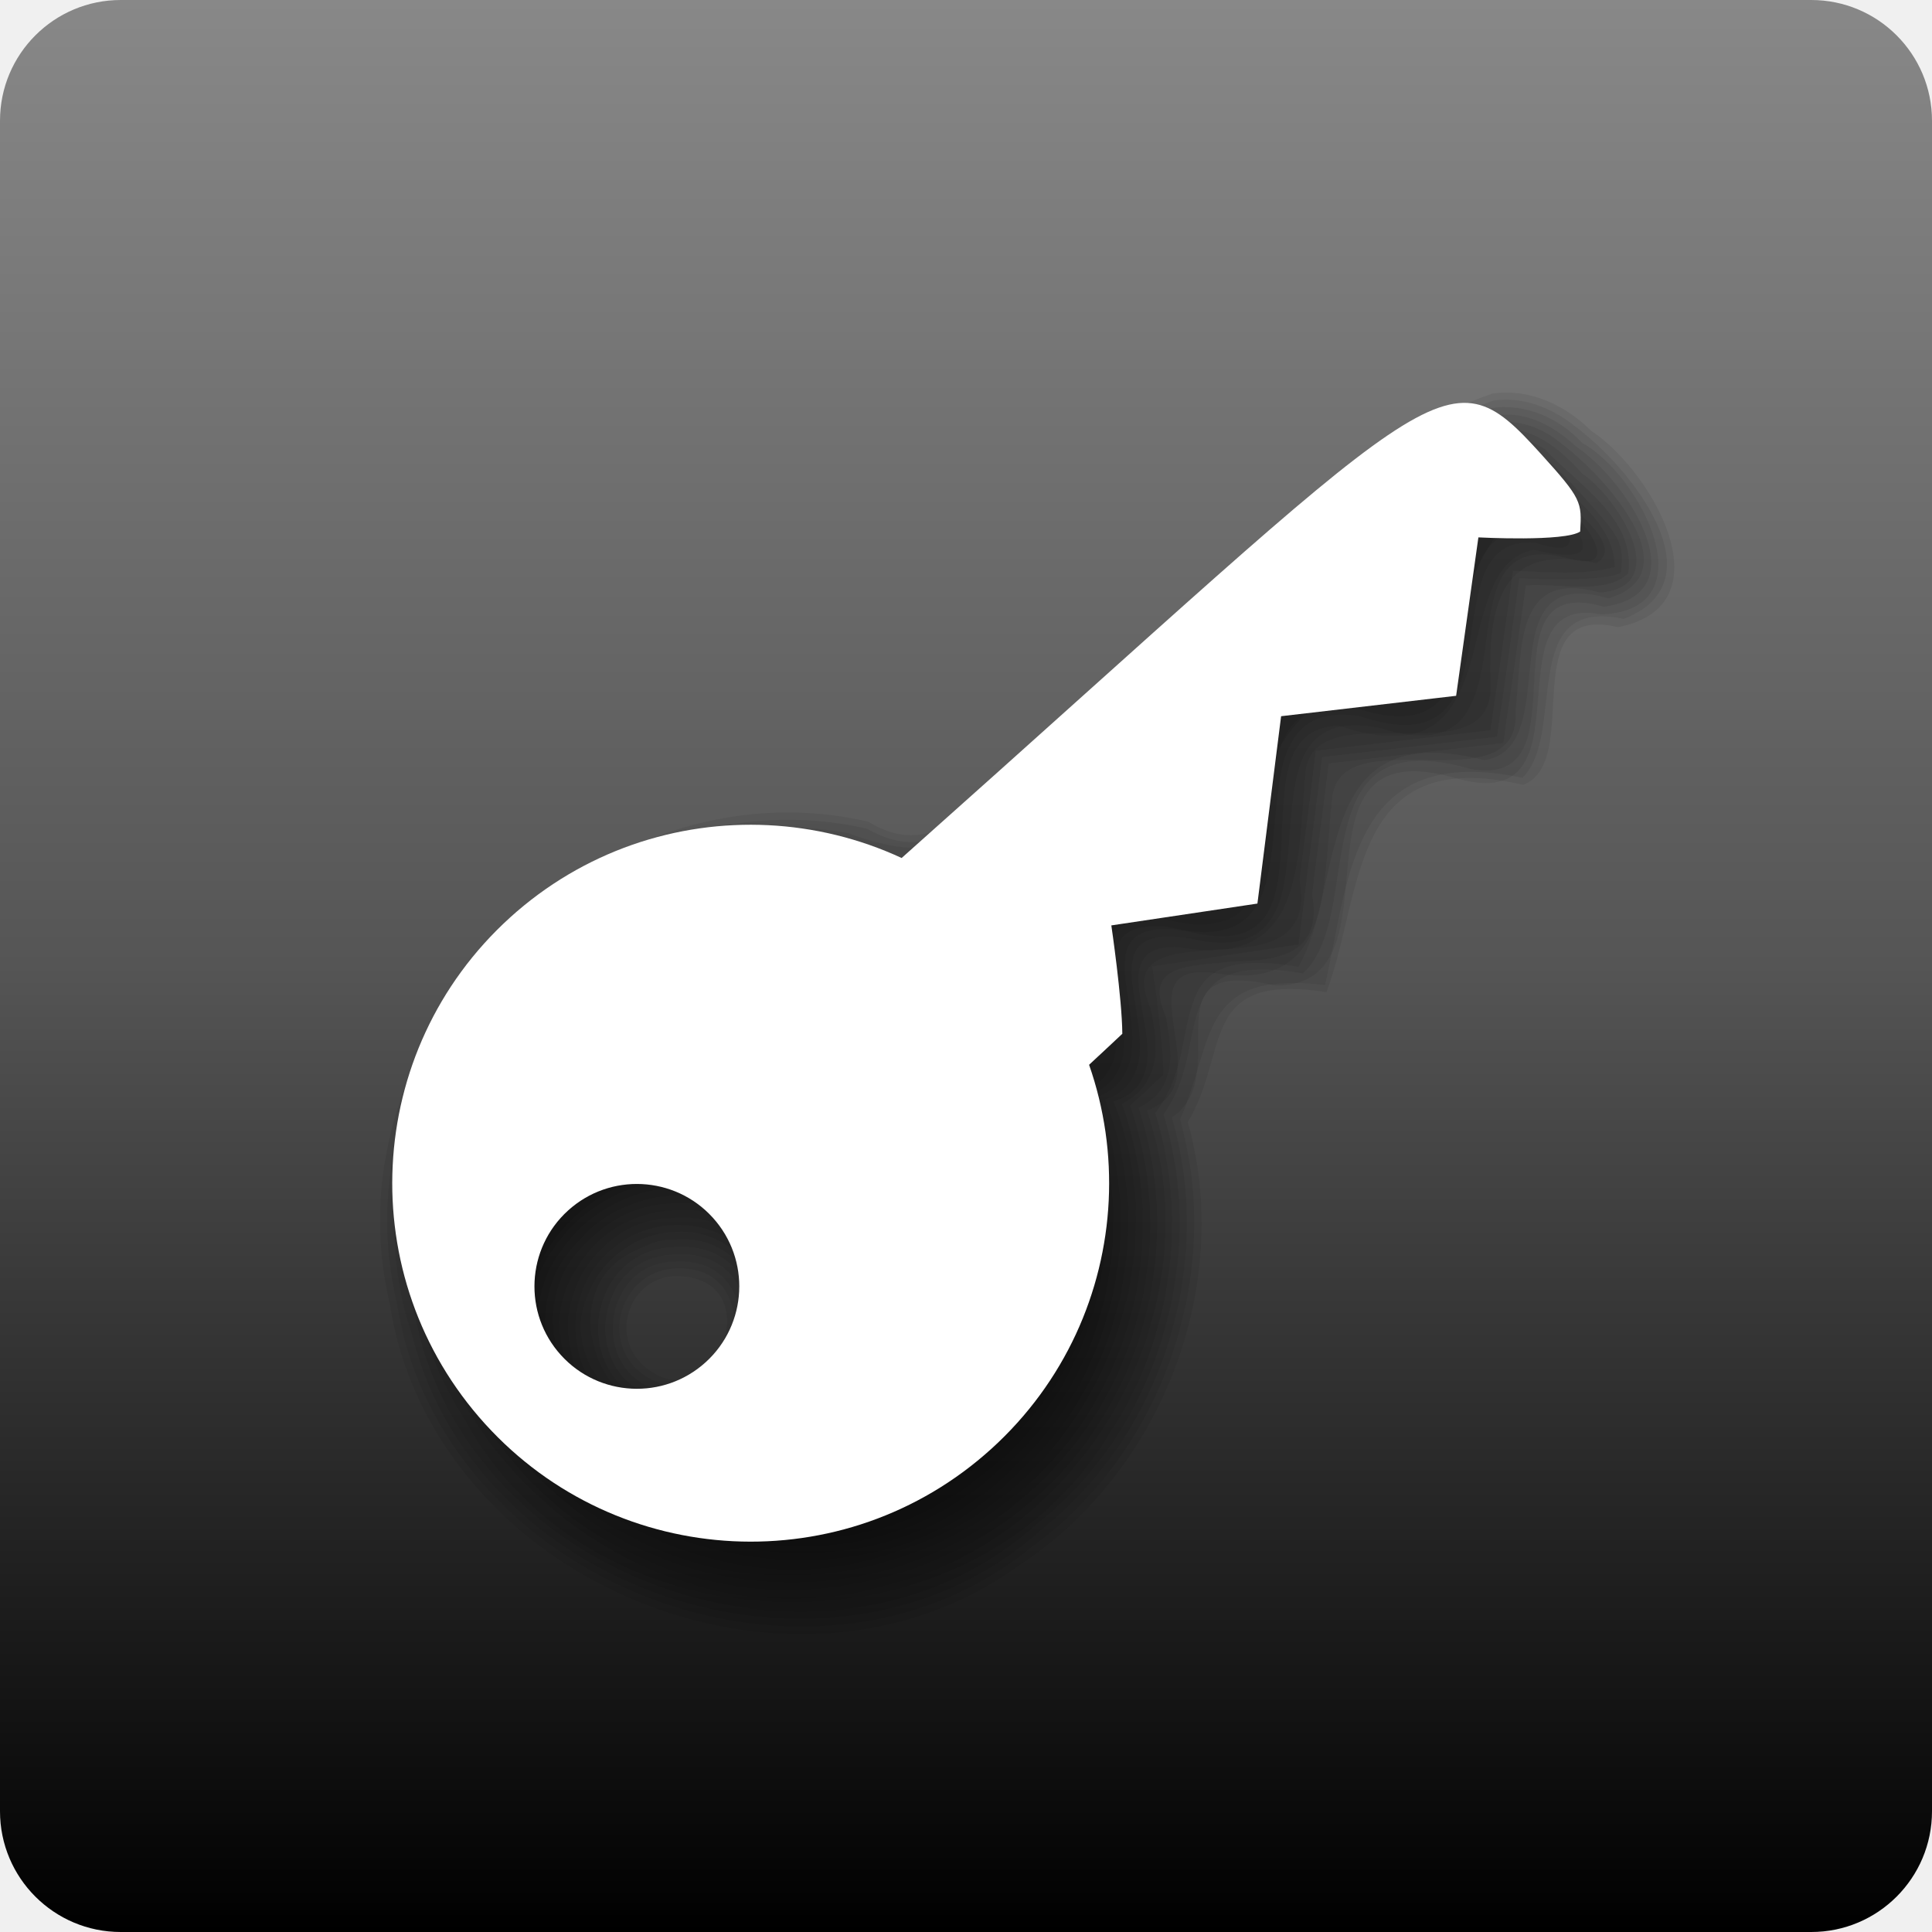
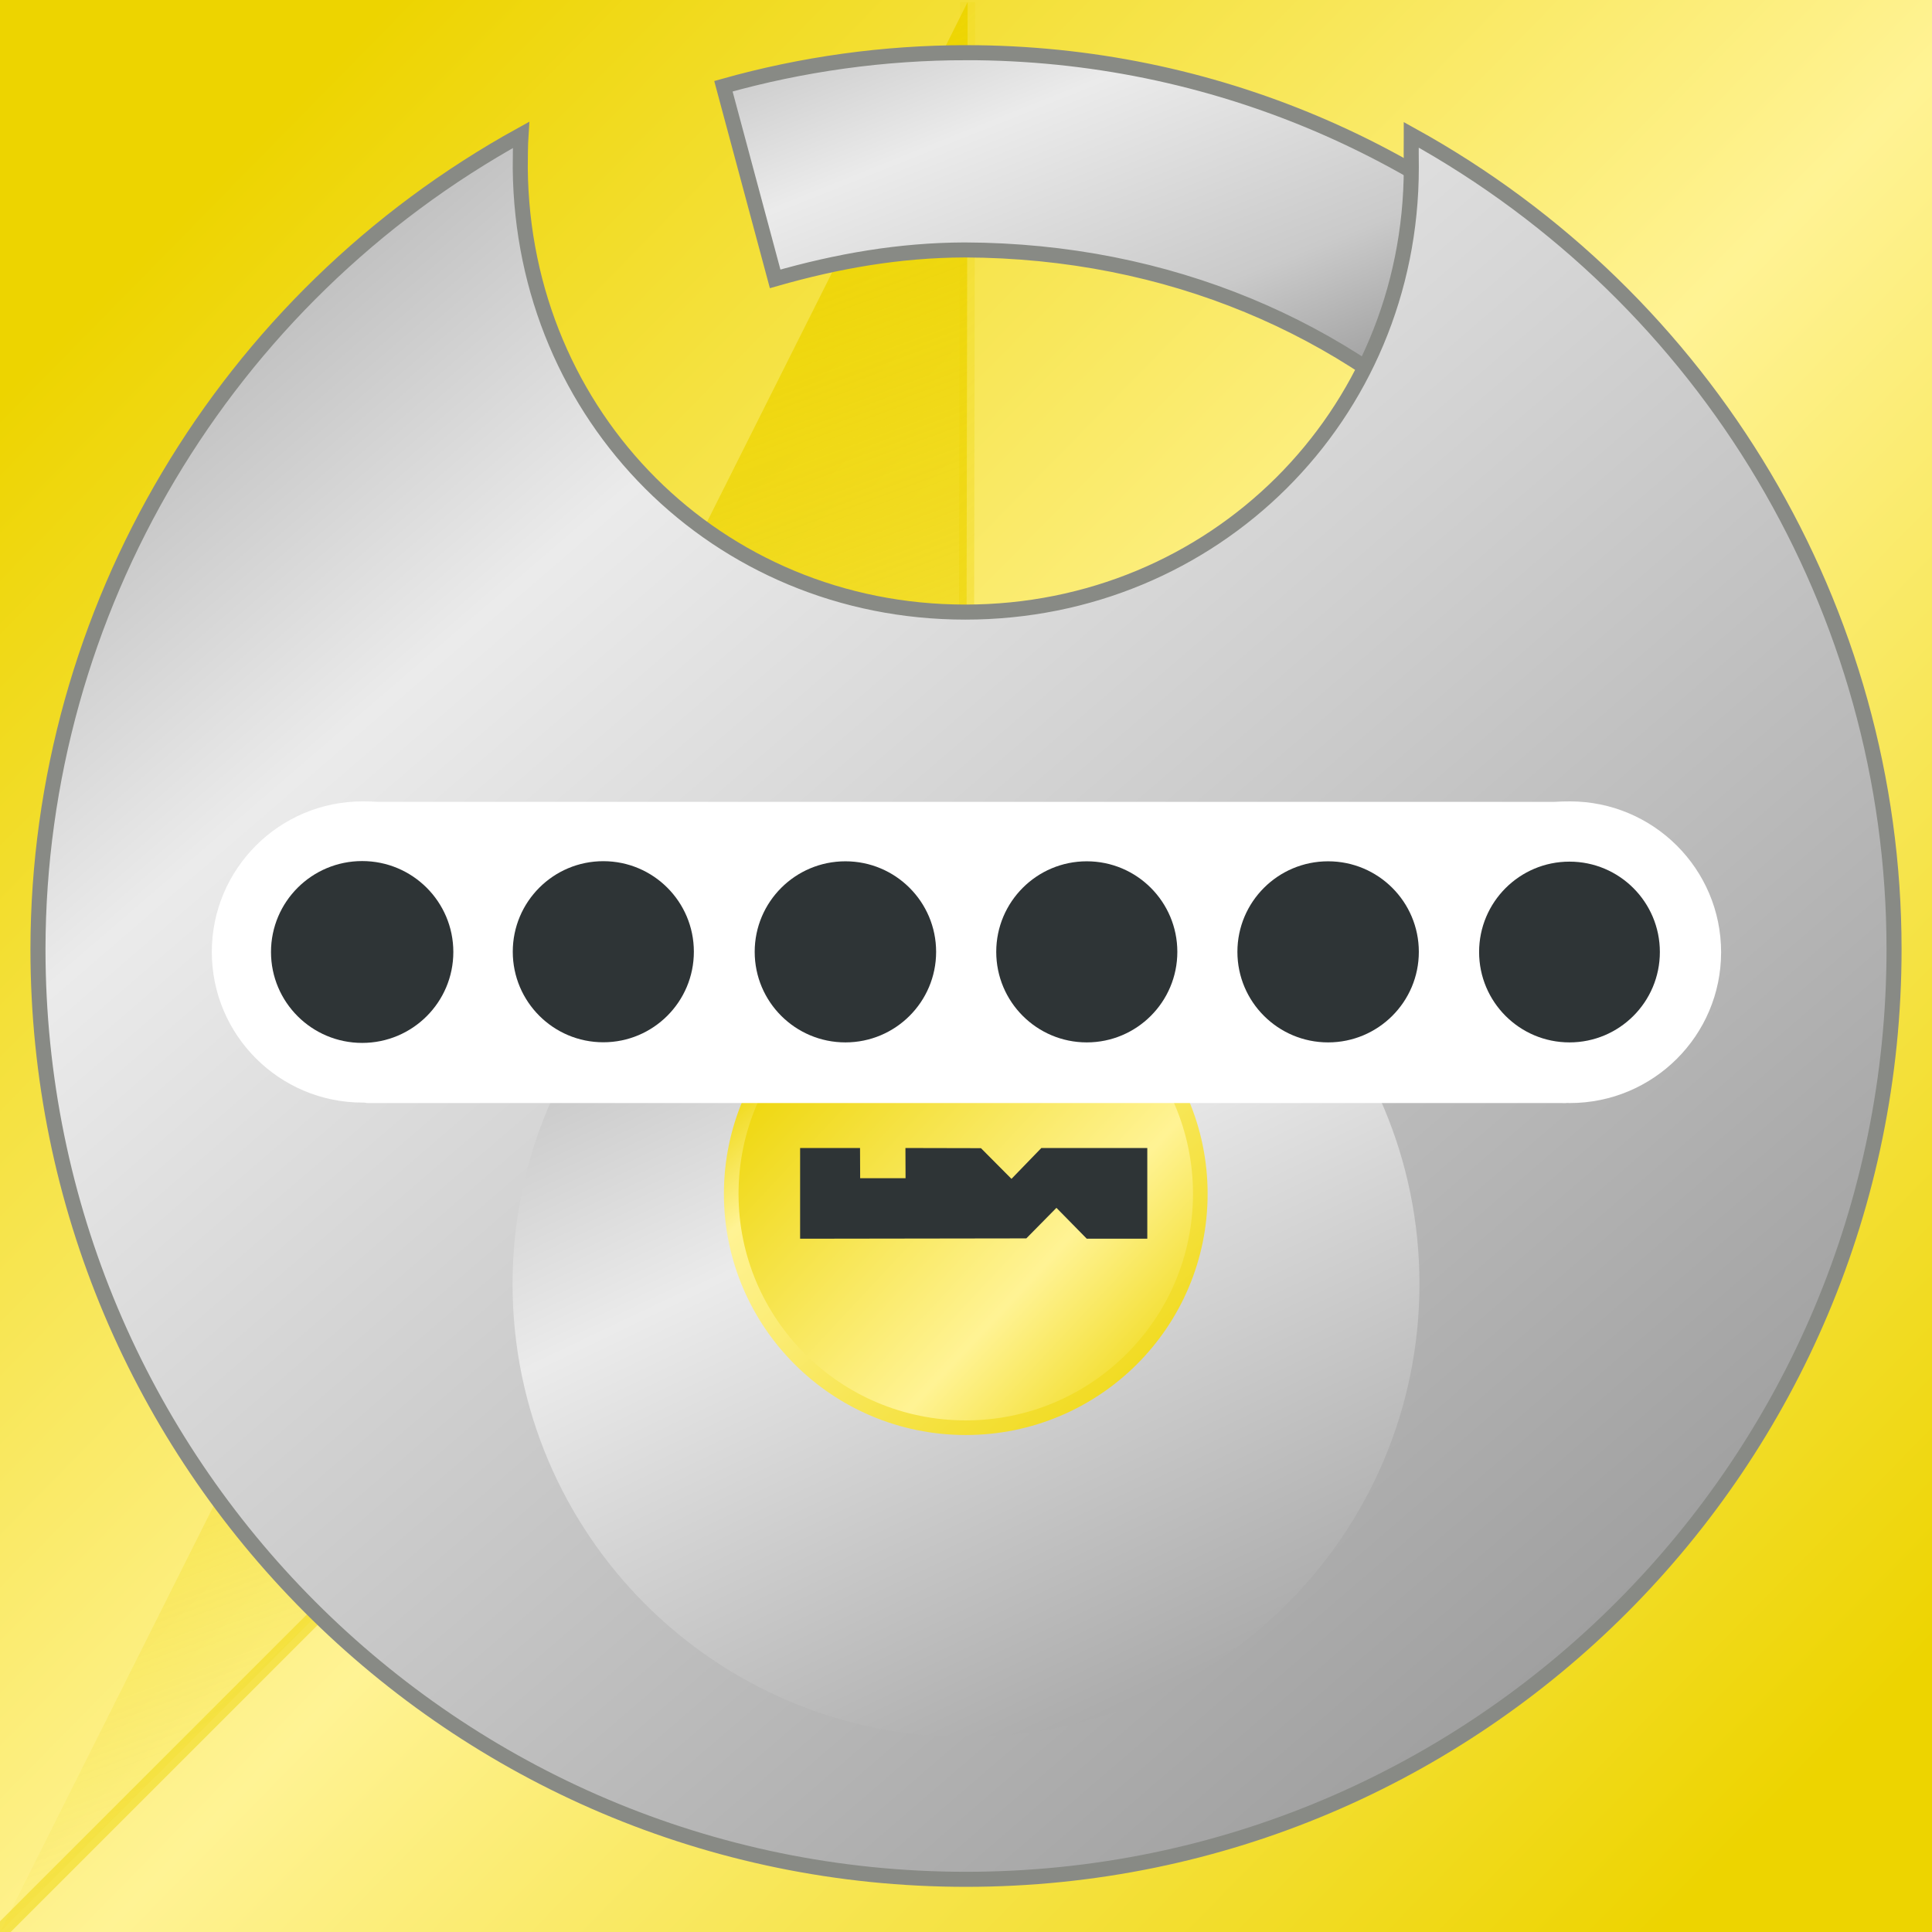
- <svg xmlns="http://www.w3.org/2000/svg" xmlns:xlink="http://www.w3.org/1999/xlink" width="80" height="80" id="svg2" version="1.1">
+ <svg xmlns="http://www.w3.org/2000/svg" xmlns:xlink="http://www.w3.org/1999/xlink" width="128" height="128" id="svg2" version="1.1">
  <defs id="defs4">
+     <linearGradient id="linearGradient2136">
+       <stop style="stop-color:#edd400;stop-opacity:1;" offset="0" id="stop2132" />
+       <stop style="stop-color:#edd400;stop-opacity:0;" offset="1" id="stop2134" />
+     </linearGradient>
+     <linearGradient id="linearGradient2120">
+       <stop style="stop-color:#edd400;stop-opacity:1;" offset="0" id="stop2116" />
+       <stop style="stop-color:#edd400;stop-opacity:0;" offset="1" id="stop2118" />
+     </linearGradient>
+     <linearGradient id="linearGradient2112">
+       <stop id="stop2106" offset="0" style="stop-color:#edd400;stop-opacity:1" />
+       <stop style="stop-color:#fff394;stop-opacity:1" offset="0.508" id="stop2108" />
+       <stop id="stop2110" offset="1" style="stop-color:#edd400;stop-opacity:1" />
+     </linearGradient>
    <linearGradient id="linearGradient3771">
      <stop style="stop-color:#000000;stop-opacity:1;" offset="0" id="stop3773" />
      <stop id="stop3779" offset="0.5" style="stop-color:#555555;stop-opacity:1;" />
      <stop style="stop-color:#888888;stop-opacity:1;" offset="1" id="stop3775" />
    </linearGradient>
-     <linearGradient xlink:href="#linearGradient3771" id="linearGradient3777" x1="40" y1="80" x2="40" y2="0" gradientUnits="userSpaceOnUse" />
+     <linearGradient gradientTransform="translate(-585,847.3622)" xlink:href="#linearGradient1243" id="linearGradient1245" x1="619.641" y1="111.057" x2="647.181" y2="136.734" gradientUnits="userSpaceOnUse" />
+     <linearGradient id="linearGradient1243">
+       <stop style="stop-color:#edd400;stop-opacity:1" offset="0" id="stop1239" />
+       <stop id="stop1247" offset="0.643" style="stop-color:#fff394;stop-opacity:1" />
+       <stop style="stop-color:#edd400;stop-opacity:1" offset="1" id="stop1241" />
+     </linearGradient>
+     <linearGradient gradientTransform="translate(-585,847.3622)" xlink:href="#linearGradient1263" id="linearGradient1255" x1="618.889" y1="113.134" x2="645.015" y2="142.965" gradientUnits="userSpaceOnUse" />
+     <linearGradient id="linearGradient1263">
+       <stop id="stop1257" offset="0" style="stop-color:#edd400;stop-opacity:1" />
+       <stop style="stop-color:#fff394;stop-opacity:1" offset="0.194" id="stop1259" />
+       <stop id="stop1261" offset="1" style="stop-color:#edd400;stop-opacity:1" />
+     </linearGradient>
+     <linearGradient gradientTransform="translate(-585,847.3622)" xlink:href="#linearGradient1231" id="linearGradient1223" x1="623.594" y1="97.755" x2="655.429" y2="164.443" gradientUnits="userSpaceOnUse" />
+     <linearGradient id="linearGradient1231">
+       <stop style="stop-color:#b9b9b9;stop-opacity:1" offset="0" id="stop1225" />
+       <stop id="stop1227" offset="0.331" style="stop-color:#ebebeb;stop-opacity:1" />
+       <stop style="stop-color:#979797;stop-opacity:1" offset="1" id="stop1229" />
+     </linearGradient>
+     <linearGradient gradientTransform="matrix(0.2479238,0,0,0.2485232,-20.42371,886.5789)" xlink:href="#linearGradient6111" id="linearGradient10119-3" x1="87" y1="79.898" x2="452.5" y2="505.398" gradientUnits="userSpaceOnUse" />
+     <linearGradient id="linearGradient6111">
+       <stop id="stop6113" offset="0" style="stop-color:#b9b9b9;stop-opacity:1" />
+       <stop style="stop-color:#ebebeb;stop-opacity:1" offset="0.204" id="stop6115" />
+       <stop id="stop6117" offset="1" style="stop-color:#979797;stop-opacity:1" />
+     </linearGradient>
+     <linearGradient xlink:href="#linearGradient1187" id="linearGradient1177-3" x1="308.75" y1="3" x2="246.75" y2="158.5" gradientUnits="userSpaceOnUse" gradientTransform="matrix(-0.2476318,0,0,0.2479459,114.3674,886.9188)" />
+     <linearGradient id="linearGradient1187">
+       <stop style="stop-color:#b9b9b9;stop-opacity:1" offset="0" id="stop1179" />
+       <stop id="stop1181" offset="0.36" style="stop-color:#ebebeb;stop-opacity:1" />
+       <stop style="stop-color:#cacaca;stop-opacity:1;" offset="0.734" id="stop1183" />
+       <stop style="stop-color:#979797;stop-opacity:1" offset="1" id="stop1185" />
+     </linearGradient>
+     <linearGradient xlink:href="#linearGradient2112" id="linearGradient2104" x1="13" y1="937.362" x2="120" y2="1042.362" gradientUnits="userSpaceOnUse" />
+     <linearGradient xlink:href="#linearGradient2120" id="linearGradient2122" x1="-8" y1="944.362" x2="30" y2="1047.362" gradientUnits="userSpaceOnUse" />
+     <linearGradient xlink:href="#linearGradient2136" id="linearGradient2138" x1="140" y1="1049.362" x2="22" y2="921.362" gradientUnits="userSpaceOnUse" />
  </defs>
-   <g id="layer1" transform="translate(0,-972.3622)">
-     <rect style="fill:url(#linearGradient3777);fill-opacity:1;fill-rule:evenodd;stroke:none" id="rect3001" width="80" height="80" x="0" y="0" transform="translate(0,972.3622)" rx="5" ry="5" />
-     <g id="g3835" transform="matrix(0.8481333,0,0,0.8481333,6.459237,154.042)">
-       <path style="opacity:0.067;fill:#000000;fill-opacity:1;fill-rule:evenodd;stroke:none" d="m 65.562,989.062 c -9.828,6.108 -17.691,15.234 -26.688,22.625 -9.504,-6.08 -23.412,1.726 -22.844,13 -0.56,2.916 2.515,8.709 2.938,8.75 -4.086,-6.327 4.26,-14.517 10.5,-10.156 6.627,3.673 2.917,14.898 -4.594,13.844 -1.565,0.511 -6.11,-3.211 -3.188,-0.75 8.857,7.793 24.48,0.614 24.312,-11.094 0.684,-3.415 -2.687,-7.087 0.594,-9.344 -1.92,-5.483 0.931,-7.415 6.634,-7.107 0.477,-6.117 1.447,-11.605 9.388,-10.19 0.521,-3.539 2.797,-8.947 4.291,-8.829 -0.343,-0.352 -0.772,-0.943 -1.344,-0.75 z m -45.688,45.594 c 0.425,0.25 -1,-1.016 0,0 z" id="path3837" />
-       <path style="opacity:0.067;fill:#000000;fill-opacity:1;fill-rule:evenodd;stroke:none" d="m 65.469,988.719 c -9.856,6.063 -17.696,15.202 -26.656,22.562 -9.93,-6.264 -24.23,2.41 -23.094,14.063 -0.048,11.77 15.287,19.117 24.469,11.625 5.831,-4.181 7.71,-12.316 4.938,-18.781 4.685,-1.701 -2.129,-9.314 4.208,-8.427 8.792,2.141 1.453,-11.708 9.341,-10.307 8.427,2.672 2.457,-10.184 9.264,-8.484 1.243,0.518 -1.459,-2.812 -2.469,-2.25 z M 25.25,1022.5 c 7.194,-0.612 10.18,10.153 3.75,13.375 -6.306,4.038 -14.081,-4.84 -9.219,-10.562 1.298,-1.675 3.351,-2.74 5.469,-2.812 z" id="path3841" />
-       <path style="opacity:0.067;fill:#000000;fill-opacity:1;fill-rule:evenodd;stroke:none" d="m 65.625,988.344 c -10.154,5.796 -17.81,15.173 -26.875,22.5 -10.167,-6.154 -24.539,2.685 -23.406,14.531 -0.027,12.459 16.45,19.719 25.625,11.406 5.521,-4.29 7.157,-12.108 4.562,-18.469 4.51,-1.637 -1.886,-8.777 3.864,-8.213 8.941,2.282 1.792,-11.351 9.31,-10.303 8.348,2.863 3.157,-8.922 8.639,-8.453 3.962,1.34 -0.164,-3.174 -1.719,-3 z M 25.188,1022.875 c 7.126,-0.727 9.799,10.202 3.219,12.906 -6.019,3.295 -12.79,-5 -8.344,-10.25 1.223,-1.556 3.124,-2.611 5.125,-2.656 z" id="path3845" />
-       <path style="opacity:0.067;fill:#000000;fill-opacity:1;fill-rule:evenodd;stroke:none" d="m 65.062,988.125 c -9.725,6.001 -17.496,14.955 -26.375,22.312 -10.735,-6.383 -25.428,3.579 -23.656,15.75 0.671,12.738 17.852,19.343 26.844,10.312 4.995,-4.484 6.531,-11.874 4.062,-18.094 4.557,-1.779 -2.118,-9.178 4.478,-8.077 7.946,2.041 1.673,-9.992 7.359,-10.04 8.684,2.885 5.052,-7.631 9.476,-8.602 4.947,1.184 1.061,-2.171 -0.594,-3.5 -0.437,-0.354 -1.091,-0.262 -1.594,-0.062 z m -39.844,35.094 c 6.803,-0.652 9.271,9.835 2.906,12.281 -5.973,3.155 -12.248,-5.51 -7.375,-10.188 1.118,-1.253 2.789,-2.025 4.469,-2.094 z" id="path3849" />
-       <path style="opacity:0.067;fill:#000000;fill-opacity:1;fill-rule:evenodd;stroke:none" d="m 65.531,987.625 c -10.271,5.564 -17.819,15.156 -26.938,22.375 -11.195,-6.406 -26.251,4.312 -23.812,17 1.21,12.557 18.394,18.783 27.312,9.75 5.035,-4.38 6.712,-12.021 4.25,-18.219 4.452,-1.659 -2.031,-8.847 4.135,-7.856 8.69,2.039 1.175,-11.951 9.314,-10.275 8.271,2.606 2.295,-10.018 8.989,-8.338 4.333,1.349 -1.417,-4.866 -3.25,-4.438 z m -40.312,35.969 c 6.435,-0.656 8.78,9.252 2.781,11.594 -5.949,3.094 -11.849,-5.848 -6.562,-10.062 1.037,-0.925 2.379,-1.529 3.781,-1.531 z" id="path3853" />
-       <path style="opacity:0.067;fill:#000000;fill-opacity:1;fill-rule:evenodd;stroke:none" d="m 65.469,987.281 c -7.778,3.629 -13.307,10.757 -19.999,16.099 -2.975,1.54 -5.249,7.312 -8.791,5.422 -10.407,-4.15 -22.835,4.614 -22.429,15.823 -0.399,11.177 11.999,19.928 22.344,15.812 8.681,-2.716 13.566,-13.294 10.156,-21.812 4.209,-1.341 -1.515,-7.791 3.226,-7.521 6.06,1.081 5.758,-4.071 6.138,-8.555 0.469,-4.105 9.504,0.551 9.027,-4.515 -0.096,-4.094 0.803,-6.671 5.172,-5.69 1.591,-0.911 -1.836,-3.053 -2.438,-4.125 -0.641,-0.606 -1.488,-1.157 -2.406,-0.938 z M 25.25,1023.938 c 5.775,-0.542 8.199,8.063 3.094,10.656 -4.751,3.144 -10.952,-3.184 -7.781,-7.844 0.934,-1.664 2.785,-2.738 4.688,-2.812 z" id="path3857" />
-       <path style="opacity:0.067;fill:#000000;fill-opacity:1;fill-rule:evenodd;stroke:none" d="m 65.438,986.906 c -4.75,1.629 -8.116,5.783 -11.969,8.852 -5.046,4.479 -9.921,8.94 -15,13.398 -8.09,-4.139 -18.938,-0.406 -22.785,7.819 -4.304,8.101 -0.588,19.137 7.726,23.002 7.981,4.216 18.802,0.7 22.808,-7.384 2.232,-4.211 2.581,-9.362 0.938,-13.844 1.907,-0.999 1.812,-2.805 1.406,-4.656 -1.171,-2.672 1.081,-2.695 3.21,-2.883 2.429,-0.077 4.57,-0.435 4.056,-3.389 0.264,-2.107 0.54,-4.213 0.797,-6.322 2.844,-0.33 5.687,-0.667 8.531,-1 0.359,-2.594 0.756,-5.184 1.094,-7.781 1.646,0.044 3.368,0.248 4.969,-0.188 -0.041,-2.247 -2.412,-3.658 -3.812,-5.156 -0.59,-0.377 -1.257,-0.627 -1.969,-0.469 z M 25.25,1024.312 c 4.323,-0.444 7.269,5.202 4.531,8.5 -2.353,3.684 -8.772,2.393 -9.5,-1.906 -0.866,-3.181 1.696,-6.577 4.969,-6.594 z" id="path3861" />
-       <path style="opacity:0.067;fill:#000000;fill-opacity:1;fill-rule:evenodd;stroke:none" d="m 19.281,1011.649 c -7.161,6.491 -7.704,17.558 -1.213,24.719 6.491,7.161 17.558,7.704 24.719,1.213 1.79,-1.623 3.168,-3.532 4.124,-5.594 0.956,-2.062 1.493,-4.278 1.603,-6.514 0.11,-2.237 -0.207,-4.494 -0.957,-6.64 0.556,-0.513 1.092,-1.019 1.623,-1.513 -0.013,-1.731 -0.537,-5.292 -0.537,-5.292 l 7.132,-1.066 1.157,-9.147 8.544,-0.997 1.088,-7.734 c 0,0 4.239,0.223 4.97,-0.287 0.084,-1.439 0.078,-1.589 -1.937,-3.812 -4.701,-5.186 -4.771,-3.775 -31.19,19.752 -2.062,-0.957 -4.278,-1.493 -6.514,-1.603 -2.237,-0.11 -4.494,0.207 -6.64,0.957 -2.146,0.75 -4.181,1.934 -5.971,3.556 z m 2.838,14.299 c 2.046,-1.855 5.208,-1.699 7.063,0.347 1.855,2.046 1.699,5.208 -0.347,7.063 -2.046,1.855 -5.208,1.699 -7.063,-0.347 -1.855,-2.046 -1.699,-5.208 0.347,-7.062 z" id="path3865" />
-       <path style="opacity:0.067;fill:#000000;fill-opacity:1;fill-rule:evenodd;stroke:none" d="m 65.344,986.219 c -4.697,1.443 -8.036,5.535 -11.844,8.5 -5.101,4.563 -10.08,9.11 -15.188,13.594 -8.518,-4.05 -19.721,0.104 -23.469,8.781 -4.133,8.4 -0.27,19.549 8.226,23.503 7.889,4.141 18.538,1.145 23.089,-6.463 2.824,-4.454 3.482,-10.192 1.811,-15.197 1.896,-0.918 1.646,-2.691 1.336,-4.449 -1.194,-2.639 1.305,-2.452 3.261,-2.695 2.376,-0.038 4.371,-0.423 3.875,-3.274 0.27,-2.132 0.54,-4.263 0.811,-6.395 2.844,-0.333 5.687,-0.67 8.531,-1 0.356,-2.564 0.731,-5.125 1.094,-7.688 1.558,-0.133 3.894,0.485 5,-0.594 0.363,-2.702 -2.46,-4.314 -4.062,-6.062 -0.738,-0.49 -1.58,-0.732 -2.469,-0.562 z M 25.281,1025 c 3.753,-0.346 6.306,4.563 3.938,7.375 -2.986,4.589 -10.492,0.111 -7.969,-4.688 0.75,-1.569 2.327,-2.605 4.031,-2.688 z" id="path3867" />
-       <path style="opacity:0.067;fill:#000000;fill-opacity:1;fill-rule:evenodd;stroke:none" d="m 65.281,985.844 c -7.592,2.983 -12.791,10.097 -19.156,15.04 -3.048,1.71 -5.489,6.938 -8.914,6.601 -10.95,-4.406 -24.244,4.432 -24.368,16.234 -0.986,11.733 11.172,21.785 22.531,18.594 9.994,-2.189 16.381,-13.539 13,-23.25 3.79,-1.274 -1.302,-7.187 3.181,-6.725 5.887,1.063 5.4,-4.108 5.845,-8.361 0.221,-4.298 9.299,0.41 8.986,-4.485 0.324,-3.143 -0.023,-6.858 4.112,-5.711 3.619,-0.291 0.88,-4.626 -0.862,-5.804 -1.095,-1.225 -2.541,-2.479 -4.357,-2.133 z m -40,39.531 c 4.988,-0.514 6.173,7.508 1.188,8.438 -4.549,1.416 -7.446,-5.798 -3.156,-7.875 0.637,-0.299 1.254,-0.604 1.969,-0.562 z" id="path3871" />
-       <path style="opacity:0.067;fill:#000000;fill-opacity:1;fill-rule:evenodd;stroke:none" d="m 65.25,985.5 c -9.578,4.166 -16.275,13.316 -24.397,19.615 -2.719,4.615 -7.465,-0.415 -11.603,1.01 -13.06,0.672 -21.333,16.976 -14.188,28 6.235,11.62 24.777,12.017 31.5,0.688 3.002,-4.513 3.86,-10.434 2.219,-15.625 2.717,-3.425 -0.203,-8.388 6.997,-7.133 2.349,-4.091 0.563,-12.264 9.08,-10.093 4.069,-0.645 -0.054,-9.694 6.048,-7.899 4.173,-1.239 -0.244,-6.01 -2.25,-7.531 C 67.707,985.726 66.504,985.272 65.25,985.5 z m -39.938,40.219 c 5.838,-0.416 4.815,9.397 -0.812,7.719 -4.344,-1.017 -3.627,-7.569 0.812,-7.719 z" id="path3875" />
-       <path style="opacity:0.067;fill:#000000;fill-opacity:1;fill-rule:evenodd;stroke:none" d="m 65.406,985.125 c -8.876,3.307 -14.807,11.751 -22.213,17.437 -2.633,2.436 -4.882,5.641 -8.568,3.469 -12.949,-3.086 -25.698,10.367 -21.969,23.125 2.639,13.141 20.421,19.039 30.344,10.094 5.877,-4.58 8.376,-12.894 6.188,-20 2.503,-3.388 -0.188,-8.081 6.812,-6.875 3.145,-2.946 -0.272,-12.425 8.177,-9.985 5.821,1.064 0.303,-9.732 6.51,-7.921 4.787,-0.67 1.044,-6.218 -1.344,-7.812 -1.05,-0.999 -2.457,-1.767 -3.938,-1.531 z m -40.062,40.969 c 5.333,-0.404 4.325,8.557 -0.781,7 -3.936,-0.911 -3.249,-6.975 0.781,-7 z" id="path3879" />
-       <path style="opacity:0.067;fill:#000000;fill-opacity:1;fill-rule:evenodd;stroke:none" d="m 65.156,984.781 c -9.235,3.736 -15.542,12.496 -23.281,18.469 -2.179,3.346 -4.745,3.533 -8.062,2.281 -13.352,-2.533 -25.644,11.783 -21.281,24.594 3.258,12.796 20.829,18.282 30.688,9.406 5.914,-4.659 8.494,-12.915 6.375,-20.125 3.145,-2.12 -1.372,-7.934 5.018,-6.442 6.609,0.127 -0.016,-12.716 8.886,-10.113 6.846,1.937 1.369,-9.112 7.066,-8.008 5.283,-0.223 1.942,-6.76 -0.938,-8.375 -1.102,-1.206 -2.806,-1.968 -4.469,-1.688 z M 25.375,1026.438 c 4.789,-0.278 3.899,7.681 -0.719,6.312 -3.554,-0.831 -2.9,-6.309 0.719,-6.312 z" id="path3883" />
-       <path style="opacity:0.067;fill:#000000;fill-opacity:1;fill-rule:evenodd;stroke:none" d="m 65.281,984.406 c -9.082,3.266 -15,11.87 -22.567,17.613 -2.443,2.288 -4.556,5.275 -7.996,3.293 -13.069,-3.032 -26.062,10.079 -22.969,23.094 2.095,13.706 20.234,20.772 31,11.969 6.418,-4.613 9.389,-13.296 7.25,-20.875 1.7,-3.857 0.856,-7.308 7.082,-6.558 1.199,-5.418 1.336,-11.863 9.63,-10.119 2.204,-2.165 -0.281,-8.894 4.944,-7.76 4.77,-1.845 0.351,-7.386 -2.375,-9.406 -1.114,-0.895 -2.557,-1.476 -4,-1.25 z M 25.25,1026.781 c 5.009,-0.333 3.047,7.821 -1.25,5.313 -2.392,-1.405 -1.476,-5.083 1.25,-5.313 z" id="path3887" />
-       <path style="opacity:0.067;fill:#000000;fill-opacity:1;fill-rule:evenodd;stroke:none" d="m 65.25,984.062 c -8.916,3.074 -14.66,11.401 -22.043,17.037 -2.661,2.058 -4.748,6.117 -8.426,3.869 -13.303,-3.097 -26.52,10.225 -23.375,23.5 2.084,13.558 19.623,20.866 30.719,12.812 6.965,-4.535 10.5,-13.638 8.25,-21.656 2.08,-3.415 0.452,-7.322 6.77,-6.336 1.82,-4.784 1.065,-12.121 9.599,-10.12 2.975,-1.133 -0.475,-8.923 4.631,-7.7 5.392,-1.045 1.713,-7.589 -1.312,-9.594 -1.254,-1.249 -3.017,-2.078 -4.812,-1.812 z m -39.844,43.094 c 4.689,0.022 1.87,7.258 -1.562,4.406 -1.771,-1.525 -0.646,-4.422 1.562,-4.406 z" id="path3891" />
+   <g id="layer1" transform="translate(0,-924.3622)">
+     <rect style="fill:url(#linearGradient2104);fill-opacity:1;stroke:none;stroke-width:0.985;stroke-miterlimit:4;stroke-dasharray:none;stroke-opacity:1" id="rect2096" width="128" height="128" x="0" y="924.362" />
+     <path style="fill:url(#linearGradient2122);stroke:url(#linearGradient2138);stroke-width:1px;stroke-linecap:butt;stroke-linejoin:miter;stroke-opacity:1;fill-opacity:1" d="m 0,1052.362 64,-64 0.107,-63.857" id="path2114" />
+     <g id="g2092" transform="translate(16.98839,33.06065)">
+       <path id="path182-1" d="m 47.012,894.791 c 32.857,-10e-6 59.494,26.67 59.494,59.569 1e-5,32.899 -26.636,59.569 -59.494,59.569 -32.857,0 -59.494,-26.67 -59.494,-59.569 0.008,-16.253 6.648,-31.797 18.38,-43.028 l 8.27,9.429 c -9.118,8.849 -14.272,21.014 -14.291,33.728 5e-5,25.993 21.045,47.065 47.006,47.065 25.96,-10e-5 47.006,-21.072 47.006,-47.065 -7e-5,-25.993 -19.865,-46.539 -46.974,-46.628 -4.308,0.015 -8.406,0.732 -12.548,1.916 l -3.427,-12.762 c 5.231,-1.473 10.639,-2.221 16.072,-2.223 z" style="display:inline;fill:url(#linearGradient1177-3);fill-opacity:1;stroke:#888a85;stroke-width:0.995;stroke-miterlimit:4;stroke-dasharray:none;enable-background:new" />
+       <path id="path155-2" d="m 76.512,900.368 c -0.011,0.761 -7.7e-4,1.275 0.002,2.039 0,16.471 -13.118,29.447 -29.549,29.447 -16.431,0 -29.329,-12.93 -29.485,-29.401 0.009,-0.744 -3.8e-4,-1.457 0.049,-2.214 -19.618,10.82 -31.974,31.492 -32.002,53.938 -10e-6,34.039 27.528,61.634 61.485,61.634 33.957,0 61.485,-27.594 61.485,-61.634 -0.004,-22.463 -12.354,-43.107 -31.985,-53.941 z" style="display:inline;fill:url(#linearGradient10119-3);fill-opacity:1;stroke:#888a85;stroke-width:0.997;stroke-miterlimit:4;stroke-dasharray:none;stroke-opacity:1;enable-background:new" />
+       <ellipse ry="30.011" rx="30.042" cy="976.368" cx="47.012" id="path172-3-7" style="display:inline;fill:url(#linearGradient1223);fill-opacity:1;stroke-width:0.295;enable-background:new" />
+       <ellipse ry="9.978" rx="9.993" cy="954.373" cx="7.038" id="path3892-9" style="display:inline;fill:#ffffff;fill-opacity:1;stroke-width:0.275;enable-background:new" />
+       <ellipse ry="9.993" rx="10.023" cy="954.388" cx="87.016" id="path3892-6-3" style="display:inline;fill:#ffffff;fill-opacity:1;stroke-width:0.276;enable-background:new" />
+       <ellipse ry="15.495" rx="15.539" cy="970.396" cx="46.996" id="path1189-3-6" style="display:inline;fill:url(#linearGradient1245);fill-opacity:1;stroke:url(#linearGradient1255);stroke-width:0.969;stroke-miterlimit:4;stroke-dasharray:none;stroke-opacity:1;enable-background:new" />
+       <rect ry="0.202" rx="0.335" y="944.427" x="7.038" height="19.954" width="79.975" id="rect3913-0" style="display:inline;fill:#ffffff;fill-opacity:1;stroke-width:0.26;enable-background:new" />
+       <ellipse ry="6.024" rx="6.04" cy="954.373" cx="7.006" id="path3915-6" style="display:inline;fill:#2e3436;fill-opacity:1;stroke-width:0.271;enable-background:new" />
+       <ellipse ry="5.999" rx="5.999" cy="954.356" cx="22.983" id="path3915-7-2" style="display:inline;fill:#2e3436;fill-opacity:1;stroke-width:0.27;enable-background:new" />
+       <ellipse ry="5.999" rx="6.01" cy="954.364" cx="39.022" id="path3915-5-6" style="display:inline;fill:#2e3436;fill-opacity:1;stroke-width:0.27;enable-background:new" />
+       <circle r="5.999" cy="954.364" cx="55.014" id="path3915-3-1" style="display:inline;fill:#2e3436;fill-opacity:1;stroke-width:0.27;enable-background:new" />
+       <ellipse ry="5.999" rx="6.01" cy="954.364" cx="71.003" id="path3915-56-8" style="display:inline;fill:#2e3436;fill-opacity:1;stroke-width:0.27;enable-background:new" />
+       <circle r="5.988" cy="954.375" cx="86.994" id="path3915-2-7" style="display:inline;fill:#2e3436;fill-opacity:1;stroke-width:0.269;enable-background:new" />
+       <path id="rect1265" d="m 36.021,967.36 v 6.01 l 14.987,-0.022 1.995,-2.024 2.01,2.046 h 4.01 v -6.01 h -7.02 l -1.978,2.044 -2.022,-2.033 -5.004,-0.011 0.008,2.002 h -3.008 l -0.008,-2.002 z" style="display:inline;fill:#2e3436;fill-opacity:1;stroke:none;stroke-width:0.629;stroke-miterlimit:4;stroke-dasharray:none;stroke-opacity:1;enable-background:new" />
    </g>
-     <path style="fill:#ffffff;fill-opacity:1;fill-rule:evenodd;stroke:none" d="m 21.116,1010.359 c -6.073,5.505 -6.534,14.892 -1.029,20.965 5.505,6.074 14.892,6.534 20.965,1.029 1.518,-1.376 2.686,-2.995 3.498,-4.744 0.811,-1.749 1.266,-3.628 1.359,-5.525 0.093,-1.897 -0.176,-3.811 -0.812,-5.631 0.471,-0.435 0.926,-0.864 1.376,-1.284 -0.011,-1.468 -0.455,-4.488 -0.455,-4.488 l 6.049,-0.904 0.981,-7.758 7.247,-0.845 0.922,-6.56 c 0,0 3.595,0.189 4.215,-0.243 0.071,-1.221 0.066,-1.348 -1.643,-3.233 -3.987,-4.399 -4.046,-3.201 -26.454,16.752 -1.749,-0.811 -3.628,-1.266 -5.525,-1.359 -1.897,-0.093 -3.811,0.176 -5.631,0.812 -1.82,0.636 -3.546,1.64 -5.064,3.016 z m 2.407,12.127 c 1.735,-1.573 4.417,-1.441 5.99,0.294 1.573,1.735 1.441,4.417 -0.294,5.99 -1.735,1.573 -4.417,1.441 -5.99,-0.294 -1.573,-1.735 -1.441,-4.417 0.294,-5.99 z" id="rect2989" />
  </g>
</svg>
